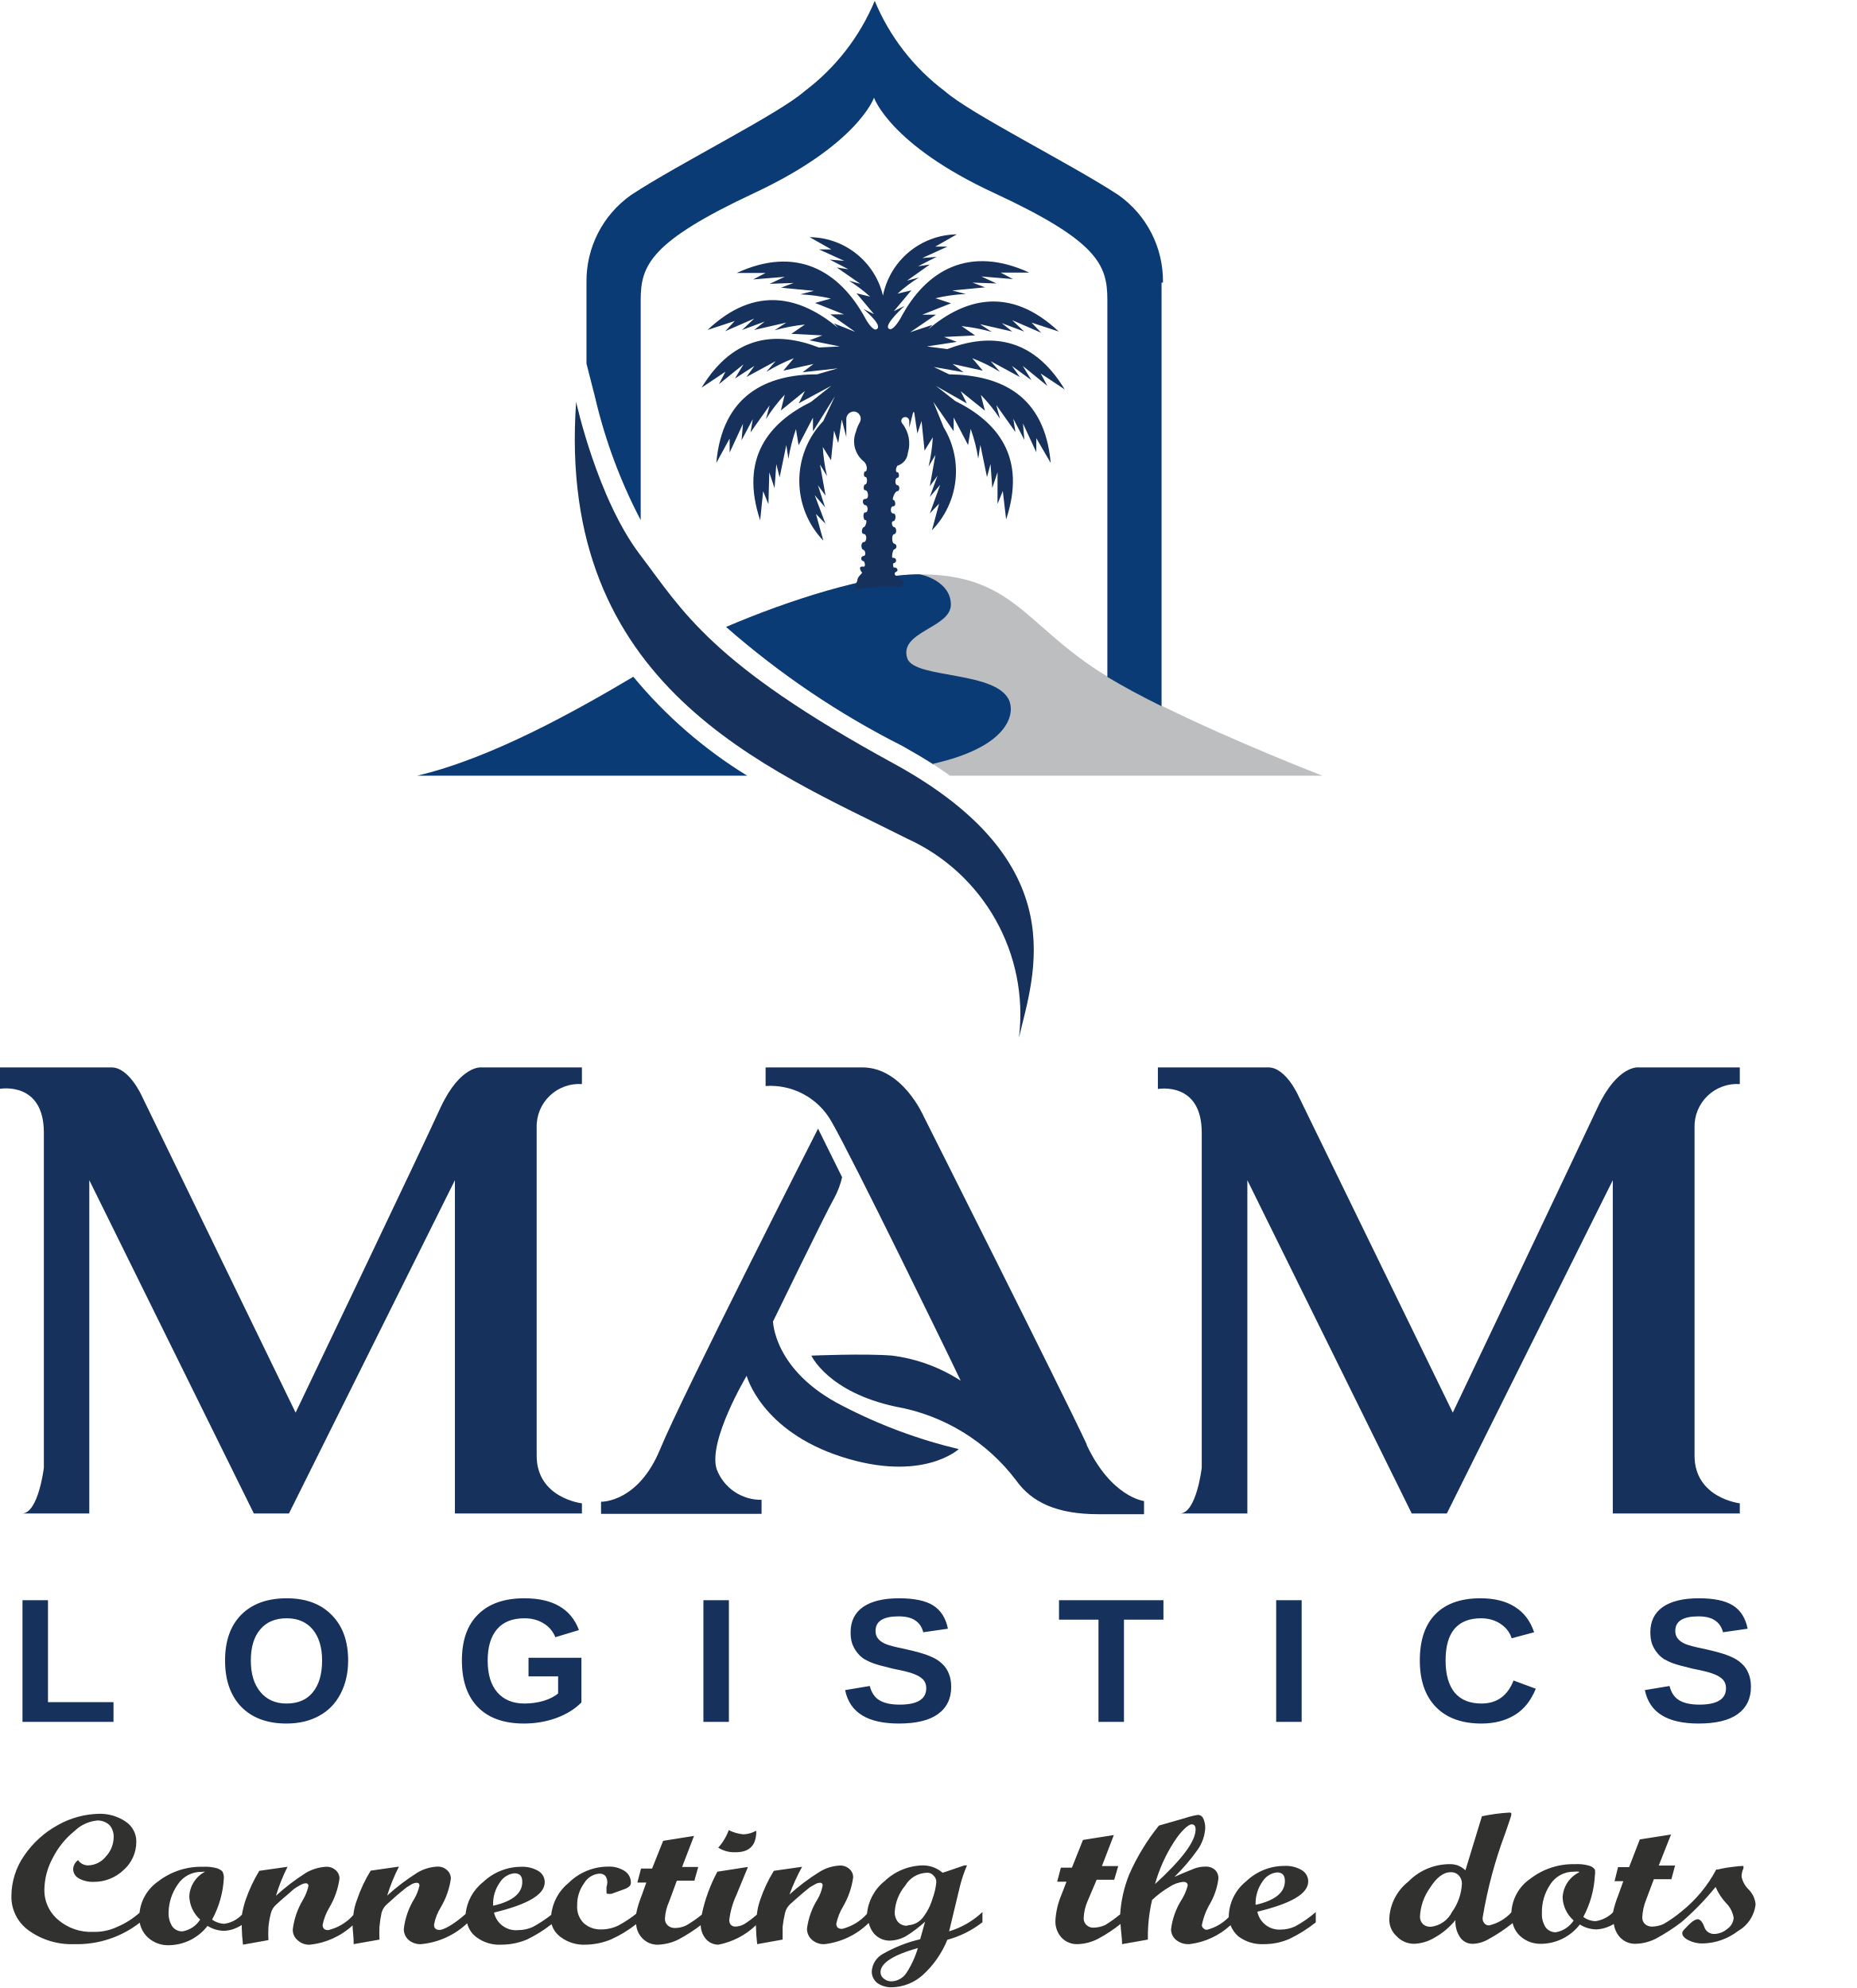
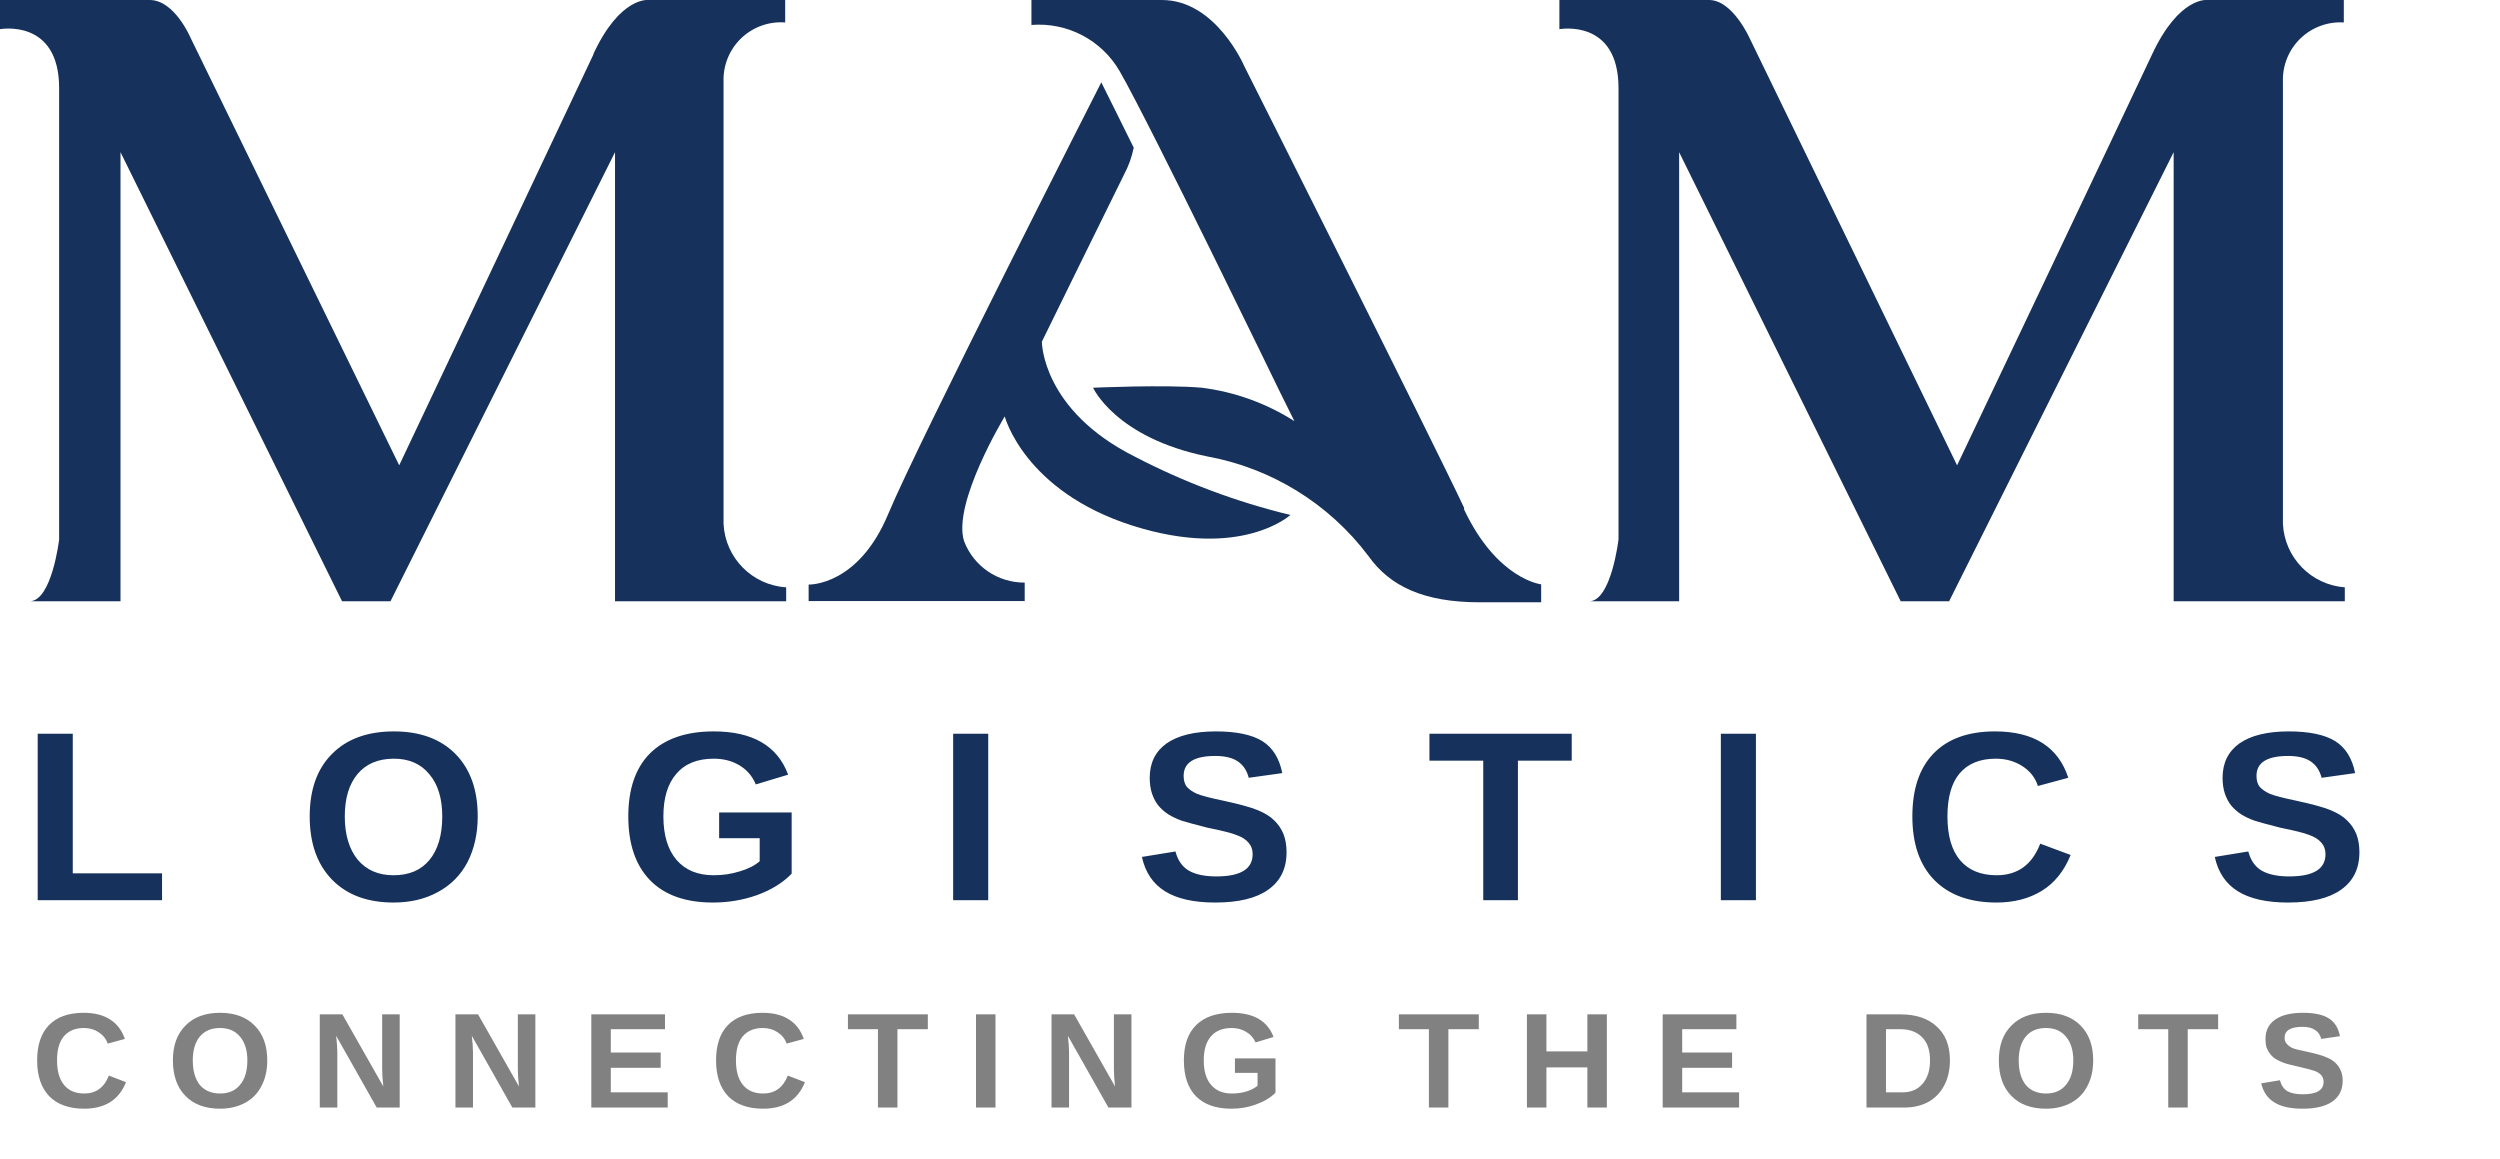
- <svg xmlns="http://www.w3.org/2000/svg" viewBox="0 0 105.82 113.33">
+ <svg xmlns="http://www.w3.org/2000/svg" viewBox="0 0 100.2 46.43">
  <defs>
-     <style>.cls-1{fill:#bcbec0;}.cls-2{fill:#0b3b74;}.cls-3,.cls-4{fill:#16325c;}.cls-4{font-size:10.09px;font-family:Arial-BoldMT, Arial;font-weight:700;letter-spacing:0.56em;}.cls-5{fill:#313130;}</style>
+     <style>.cls-1{font-size:5.43px;fill:#818181;letter-spacing:0.28em;}.cls-1,.cls-3{font-family:Arial-BoldMT, Arial;font-weight:700;}.cls-2,.cls-3{fill:#16325c;}.cls-3{font-size:9.69px;letter-spacing:0.54em;}</style>
  </defs>
  <g id="Layer_2" data-name="Layer 2">
    <g id="Layer_1-2" data-name="Layer 1">
-       <path class="cls-1" d="M75.39,44.22H54.15c-.29-.21-.6-.42-.92-.63-.55-.35-1.14-.7-1.78-1.06a48,48,0,0,1-10.06-6.79c3.57-1.53,8.17-3,11-3h0c5.27,0,6,2.79,10.24,5.52l.45.28c.91.55,2,1.12,3.09,1.67,4.23,2.09,9.18,4,9.18,4" />
-       <path class="cls-2" d="M66.21,16.11V40.26c-1.11-.55-2.18-1.12-3.09-1.67V17.08c0-2-.57-3.35-6.48-6.09s-6.82-5.42-6.82-5.42S48.9,8.24,43,11s-6.48,4.11-6.48,6.09V29.65a29.54,29.54,0,0,1-2.6-7l-.49-1.92V16.11a6,6,0,0,1,2.55-5c2.74-1.8,8.42-4.62,9.88-5.91a12.45,12.45,0,0,0,4-5.15,12.37,12.37,0,0,0,4,5.15c1.46,1.29,7.13,4.11,9.88,5.91a6,6,0,0,1,2.55,5" />
-       <path class="cls-2" d="M42.59,44.22H23.78c4.26-1,9.1-3.73,12.32-5.64a26.23,26.23,0,0,0,6.49,5.64" />
-       <path class="cls-2" d="M53.23,43.59c-.55-.35-1.14-.7-1.78-1.06a48,48,0,0,1-10.06-6.79c3.57-1.53,8.17-3,11-3h0c.16,0,1.81.4,1.81,1.73s-3,1.54-2.48,3.07c.42,1.18,5.19.68,5.83,2.46.27.77-.11,2.58-4.36,3.54" />
-       <path class="cls-3" d="M32.84,22.91s1.2,5.5,3.64,8.71,4,6.2,14.43,11.89,8,12.09,7.17,15.65A11,11,0,0,0,51.69,47.8c-7.92-4-20-8.64-18.85-24.89" />
-       <path class="cls-3" d="M54.1,21.34l-.87-.42,1.69.3-.62-.47,1.72.38-.6-.71A9.85,9.85,0,0,1,57,21.2l-.53-.61,1.66.9-.45-.63,1.11.81-.49-.81L59.7,22l-.38-.71,1.37.91C58.84,19.14,56.36,19,54,19.9l-1.17-.15,1.71-.26-.73-.28,1.77-.09-.77-.53a10.51,10.51,0,0,1,1.72.33l-.67-.44,1.84.42-.6-.48,1.28.48-.69-.65,1.66.72-.55-.58,1.55.51C57.58,16.29,55,17,52.89,18.79l.26-.27-1.27.42,1.47-1-.78,0,1.64-.65L53.32,17a9.54,9.54,0,0,1,1.73-.24l-.77-.2,1.87-.18-.72-.27,1.37.05-.86-.4,1.8.15-.7-.37h1.63c-3.41-1.57-5.88-.15-7.32,2.57-.16.29-.54.85-.72.59s.93-1.26.93-1.26l-.61.3,1-1.19-.79.19a8.37,8.37,0,0,1,1.22-.92l-.68.18L53,15.08l-.67.1,1.06-.54-.82.07L54,14.06h-.69l1.23-.7a4.35,4.35,0,0,0-4.21,3.49,4.34,4.34,0,0,0-4.18-3.33l1.24.7h-.7l1.43.65-.82-.07,1.06.55-.66-.1,1.34.93L48.39,16a9,9,0,0,1,1.21.91l-.78-.19,1,1.19-.61-.3s1,.82.82,1.1-.57-.3-.72-.59C47.83,15.41,45.37,14,42,15.56h1.64l-.71.37,1.8-.15-.86.4,1.37-.05-.72.27,1.87.18-.77.2a9.62,9.62,0,0,1,1.74.24l-.9.25,1.64.65-.77,0,1.42,1-1.23-.49s.11.1.26.27c-2.11-1.76-4.69-2.5-7.45.11l1.55-.51-.54.58,1.65-.72-.69.65,1.29-.48-.6.48,1.83-.42-.67.44a10.45,10.45,0,0,1,1.73-.33l-.77.53,1.76.09-.73.28,1.73.35-1.19.06c-2.37-.92-4.84-.76-6.69,2.29l1.36-.91-.37.71,1.4-1.13-.49.81L43,20.86l-.45.63,1.66-.9-.53.61a9.85,9.85,0,0,1,1.57-.78l-.6.71,1.72-.38-.62.47,2-.22-1.17.34c-2.85,0-5.41,1.15-5.75,5.05L41.59,25l0,.8.76-1.64-.08.94.64-1.21-.13.76,1.09-1.54-.21.78a9.34,9.34,0,0,1,1.07-1.39l-.22.9,1.37-1.11-.35.7,1.86-1-1.16.92c-2.41,1.19-4.08,3.21-2.9,6.75L43.5,28l.3.74.05-1.81.3.9.1-1.37.19.75.38-1.84.12.79a10,10,0,0,1,.43-1.7l.15.92.82-1.57,0,.78,1.25-2L46.93,24a4.93,4.93,0,0,0,0,6.82l-.42-1.52.54.55-.61-1.62.59.69-.41-1.26.44.6-.32-1.78.4.66a9.52,9.52,0,0,1-.24-1.66l.47.76.17-1.69.24.71.2-1.35.26,1,0-1a.43.43,0,0,1,.52-.44h0a.42.42,0,0,1,.23.64,2.06,2.06,0,0,0-.2.5,1.47,1.47,0,0,0,.45,1.7c.24.22.18.58.09.56s-.14.31,0,.32.1.43,0,.42-.16.34,0,.34.23.5,0,.49-.16.36,0,.36.17.43,0,.41-.13.46,0,.44,0,.4-.09.4-.2.37,0,.39.17.46,0,.46-.2.4,0,.46c.06,0,.15.3,0,.33a.15.15,0,0,0-.15.15.15.15,0,0,0,.12.15c.09,0,.15.36,0,.31h-.08c-.21,0-.06.27,0,.33s-.28.23-.26.48c0,0-.31.48.13.48a9.57,9.57,0,0,1,1.12-.14h1.11c.43,0,.3-.37,0-.48v0c0-.09-.09-.1-.16-.15a.13.13,0,0,1-.06-.17c.05-.06.15-.07.15-.15v0a.16.16,0,0,0-.16-.15h-.07s-.06-.24,0-.24.15-.07.15-.16a.15.15,0,0,0-.15-.15h-.05c-.07,0,0-.46.09-.48a.17.17,0,0,0,0-.33c-.13,0-.17-.52,0-.54s.13-.4,0-.4-.19-.35-.05-.34.19-.45,0-.44-.19-.41,0-.41.1-.37,0-.36S51,28,51.15,28s.15-.34,0-.34-.15-.41,0-.42.09-.34,0-.32-.12-.18,0-.37a.84.84,0,0,0,.6-.74,1.84,1.84,0,0,0-.32-1.67.22.22,0,0,1,0-.29h0a.23.23,0,0,1,.4.15v.38l.22-.88h.06l.18,1.21.24-.71.17,1.69.47-.76a9.66,9.66,0,0,1-.24,1.67l.39-.67-.32,1.79.44-.6L53,28.33l.59-.69L53,29.27l.53-.56-.41,1.52a4.82,4.82,0,0,0,.67-5.87l-.59-1.45,1.16,1.67,0-.78.82,1.57.15-.92a9.09,9.09,0,0,1,.43,1.7l.12-.79.38,1.84.2-.75.1,1.37.3-.9,0,1.81.3-.74.19,1.62c1.18-3.54-.49-5.56-2.9-6.75L53.35,22l1.76,1-.35-.7,1.38,1.11-.23-.9A9.34,9.34,0,0,1,57,23.87l-.21-.78,1.09,1.54-.12-.76.63,1.21-.08-.94.76,1.64,0-.8.82,1.41c-.34-3.9-2.9-5-5.75-5.05" />
-       <path class="cls-3" d="M25.11,63.14C24,65.59,16.85,80.53,16.85,80.53L8.07,62.45s-.72-1.6-1.71-1.6H0v1.22s2.5-.45,2.5,2.5v19.1s-.31,2.61-1.25,2.61H5.09v-19l9.38,19h2l9.46-19v19h7.24V85.7s-2.58-.29-2.58-2.72V64.29a2.42,2.42,0,0,1,2.58-2.49v-.95H27.46s-1.2-.17-2.35,2.29" />
-       <path class="cls-3" d="M99.17,61.8v-.95H93.41s-1.2-.17-2.35,2.29-8.25,17.39-8.25,17.39L74,62.45s-.71-1.6-1.7-1.6H66v1.23s2.5-.46,2.5,2.49v19.1s-.3,2.61-1.25,2.61h3.85v-19l9.37,19h2l9.46-19v19h7.24V85.7s-2.58-.3-2.58-2.72V64.29a2.42,2.42,0,0,1,2.58-2.49" />
-       <path class="cls-3" d="M61.94,82.33c-1.4-3-9.29-18.69-9.29-18.69s-1.2-2.79-3.49-2.79H43.64v1.06a4,4,0,0,1,3.74,2c1.3,2.26,6.75,13.49,6.75,13.49l.63,1.31a9.38,9.38,0,0,0-3.9-1.43c-1.55-.13-4.61,0-4.61,0s.94,2.08,4.81,2.91a11,11,0,0,1,6.85,4.19c.9,1.27,2.34,1.94,4.7,1.94h2.6v-.75s-1.86-.21-3.27-3.2" />
-       <path class="cls-3" d="M44.08,75.3s3-6.18,3.47-7A4.57,4.57,0,0,0,48,67.11c-.49-1-.95-1.91-1.37-2.77,0,0-7.76,15.25-9,18.27s-3.3,3-3.37,3v.69h9.15V85.5a2.69,2.69,0,0,1-2.56-1.75c-.51-1.6,1.71-5.32,1.71-5.32s.82,3.14,5.42,4.62,6.67-.44,6.67-.44A28.9,28.9,0,0,1,48,80.13c-3.92-2-3.94-4.83-3.94-4.83" />
-       <text class="cls-4" transform="translate(0.61 98.16)">LOGISTICS</text>
-       <path class="cls-5" d="M8,109.58a5.81,5.81,0,0,1-3.77,1.25,4.18,4.18,0,0,1-2.58-.77,2.36,2.36,0,0,1-1-2,4.08,4.08,0,0,1,.73-2.28,5.56,5.56,0,0,1,1.92-1.74,5,5,0,0,1,2.32-.64,2.59,2.59,0,0,1,1.55.45,1.35,1.35,0,0,1,.6,1.15,2.14,2.14,0,0,1-.72,1.6,2.45,2.45,0,0,1-1.71.68,1.64,1.64,0,0,1-.83-.19.61.61,0,0,1-.34-.54.67.67,0,0,1,.28-.51.68.68,0,0,0,.58.3,1.33,1.33,0,0,0,1-.5,1.64,1.64,0,0,0,.45-1.12,1,1,0,0,0-.24-.68,1,1,0,0,0-.68-.26,2.14,2.14,0,0,0-1.31.6A4.67,4.67,0,0,0,3,105.93a3.85,3.85,0,0,0-.47,1.77,2.2,2.2,0,0,0,.78,1.74,2.86,2.86,0,0,0,2,.69,3,3,0,0,0,1.36-.28A4.67,4.67,0,0,0,8,109Zm89.89-3a7.38,7.38,0,0,1,.92-.16,5.31,5.31,0,0,1,.56-.05s0,0,0,0a.25.25,0,0,1,0,.16,1.08,1.08,0,0,0-.1.45,1.4,1.4,0,0,0,.4.73,1.37,1.37,0,0,1,.4.85,2,2,0,0,1-1,1.52,3.41,3.41,0,0,1-2,.71,1.7,1.7,0,0,1-.82-.18c-.24-.12-.36-.26-.36-.4s.12-.22.36-.47.42-.33.53-.33.26.14.36.42a.58.58,0,0,0,.58.42,1.19,1.19,0,0,0,.75-.3.82.82,0,0,0,.35-.62,1.52,1.52,0,0,0-.44-.85,3.18,3.18,0,0,1-.59-.91,15.52,15.52,0,0,1-1.94,2h0a11,11,0,0,1-1.45.94,2.73,2.73,0,0,1-1.15.3,1.18,1.18,0,0,1-.91-.37,1.41,1.41,0,0,1-.35-.76,2.32,2.32,0,0,1-.49.22,2,2,0,0,1-.5.09,1.83,1.83,0,0,1-.95-.28,2.81,2.81,0,0,1-2.16,1.1,1.71,1.71,0,0,1-1.24-.44,1.47,1.47,0,0,1-.43-.74,9.19,9.19,0,0,1-1.38.92,1.87,1.87,0,0,1-.87.26.85.85,0,0,1-.73-.35,1.59,1.59,0,0,1-.28-1,4.11,4.11,0,0,1-1.19,1,2.43,2.43,0,0,1-1.15.35,1.35,1.35,0,0,1-1-.42,1.28,1.28,0,0,1-.43-1,2.85,2.85,0,0,1,1.08-2.12,3.31,3.31,0,0,1,2.3-1,1.41,1.41,0,0,1,.52.07,1.39,1.39,0,0,1,.44.28l.94-3.08a10.63,10.63,0,0,1,1.54-.21c.08,0,.14,0,.14.09s-.11.38-.34,1.06a25.58,25.58,0,0,0-1.3,4.85.41.41,0,0,0,.1.31.32.32,0,0,0,.28.12,2.51,2.51,0,0,0,1.26-.74,2.48,2.48,0,0,1,1.08-1.92,4,4,0,0,1,2.54-.83,2.42,2.42,0,0,1,.82.09.57.57,0,0,1,.32.22,1,1,0,0,1,0,.33,5.66,5.66,0,0,1-.66,2.37,1.23,1.23,0,0,0,.69.24,1.75,1.75,0,0,0,1-.5,6.25,6.25,0,0,1,.31-1l.28-.78-.5,0,.2-.8.63,0,.61-1.58,1.78-.28-.7,1.77.93,0-.21.78-1,0-.44,1.17a3.1,3.1,0,0,0-.22,1,.5.5,0,0,0,.15.38.59.59,0,0,0,.41.15,1.62,1.62,0,0,0,.66-.15,7.17,7.17,0,0,0,1-.7h0a7.6,7.6,0,0,0,2-2.41Zm-7.88.12a1.14,1.14,0,0,0-.3,0,1.57,1.57,0,0,0-1.34.72,2.8,2.8,0,0,0-.48,1.63,1.38,1.38,0,0,0,.21.82.7.7,0,0,0,.6.28,1.53,1.53,0,0,0,1-.67,1.83,1.83,0,0,1-.63-1.32,1.68,1.68,0,0,1,.93-1.42Zm-8.45,3.14a1.54,1.54,0,0,0,1.21-.85,3,3,0,0,0,.56-1.6.67.67,0,0,0-.18-.48.6.6,0,0,0-.47-.18c-.4,0-.8.3-1.17.89a3.06,3.06,0,0,0-.57,1.62.59.59,0,0,0,.17.45.64.64,0,0,0,.45.15ZM75,109.59a8,8,0,0,1-1.5.94,3.59,3.59,0,0,1-1.46.3,2.24,2.24,0,0,1-1.45-.44,1.63,1.63,0,0,1-.45-.64,4.19,4.19,0,0,1-2.34,1.08,1.12,1.12,0,0,1-.75-.23.79.79,0,0,1-.3-.61,4.07,4.07,0,0,1,.62-1.72,2.92,2.92,0,0,0,.33-.78c0-.14-.09-.21-.26-.21a1.72,1.72,0,0,0-.77.28,5.61,5.61,0,0,0-1,.75,9.15,9.15,0,0,0-.24,2.26l-1.47.26c0-.35-.07-.73-.09-1.15a8.05,8.05,0,0,1-1.29.85,2.7,2.7,0,0,1-1.15.3,1.21,1.21,0,0,1-.92-.37,1.36,1.36,0,0,1-.35-1,4.36,4.36,0,0,1,.33-1.41l.3-.78-.53,0,.21-.8.63,0,.63-1.58,1.76-.28-.68,1.77.93,0-.23.78-1,0L62,108.36a2.66,2.66,0,0,0-.23,1,.51.51,0,0,0,.16.38.54.54,0,0,0,.39.15,1.71,1.71,0,0,0,.68-.15,8.08,8.08,0,0,0,.85-.61,7.37,7.37,0,0,1,.51-2.26,12.33,12.33,0,0,1,1.7-2.8l1.5-.43a4.25,4.25,0,0,1,.74-.18.34.34,0,0,1,.29.21,1.3,1.3,0,0,1,.11.54,2.41,2.41,0,0,1-.42,1.22A11.52,11.52,0,0,1,66.94,107c.57-.26,1-.42,1.17-.49a1.74,1.74,0,0,1,.59-.1.77.77,0,0,1,.56.19.66.66,0,0,1,.19.49,3.79,3.79,0,0,1-.47,1.42,3.89,3.89,0,0,0-.47,1.22.21.21,0,0,0,.08.19.25.25,0,0,0,.21.09,2.63,2.63,0,0,0,1.24-.72v-.05a2.64,2.64,0,0,1,1-2,3.15,3.15,0,0,1,2.16-.87,1.78,1.78,0,0,1,1,.24.75.75,0,0,1,.37.64c0,.72-1,1.27-2.9,1.73A1.28,1.28,0,0,0,73,110a2,2,0,0,0,.82-.18A6.37,6.37,0,0,0,75,109Zm-3.43-1c1.11-.25,1.67-.7,1.67-1.36,0-.33-.15-.49-.45-.49a1.11,1.11,0,0,0-.82.51,2.16,2.16,0,0,0-.4,1.34Zm-5.77-1.15c1.57-1.43,2.35-2.47,2.35-3.15,0-.19-.07-.29-.23-.29s-.57.33-1,1a8.82,8.82,0,0,0-1.09,2.43ZM56,109.58a5.57,5.57,0,0,1-2,1,5.52,5.52,0,0,1-1.39,2,2.73,2.73,0,0,1-1.78.71,1.4,1.4,0,0,1-.82-.24.84.84,0,0,1-.32-.66,1.22,1.22,0,0,1,.63-1,7.86,7.86,0,0,1,2.13-.84l.28-1a7.5,7.5,0,0,1-1.08.82,2,2,0,0,1-.94.26,1.18,1.18,0,0,1-.89-.4,1.46,1.46,0,0,1-.3-.61A4.29,4.29,0,0,1,47,110.83a1,1,0,0,1-.72-.25.82.82,0,0,1-.28-.64,4.15,4.15,0,0,1,.6-1.67,2.34,2.34,0,0,0,.29-.78.14.14,0,0,0-.15-.16.6.6,0,0,0-.25.07c-.09.06-.21.11-.33.19l-.37.3-.38.33-.37.33a1,1,0,0,0-.29.49,6.42,6.42,0,0,0-.14.8c0,.17,0,.41,0,.73l-1.45.26a9.9,9.9,0,0,1-.07-1v-.08a4.25,4.25,0,0,1-2.14,1.11.94.94,0,0,1-.72-.33,1.28,1.28,0,0,1-.29-.78,9.5,9.5,0,0,1-1.26.81,2.85,2.85,0,0,1-1.15.3,1.18,1.18,0,0,1-.92-.37,1.28,1.28,0,0,1-.35-.8,6.76,6.76,0,0,1-1.43.87,3.9,3.9,0,0,1-1.47.3,2.18,2.18,0,0,1-1.41-.44,1.38,1.38,0,0,1-.51-.73,7.66,7.66,0,0,1-1.39.87,3.76,3.76,0,0,1-1.48.3,2.15,2.15,0,0,1-1.43-.44,1.38,1.38,0,0,1-.51-.78A4.43,4.43,0,0,1,24,110.83a1,1,0,0,1-.72-.25.81.81,0,0,1-.26-.64,4.19,4.19,0,0,1,.58-1.67,2.62,2.62,0,0,0,.31-.78c0-.1-.05-.16-.17-.16a.68.68,0,0,0-.25.07c-.08.06-.19.11-.31.19l-.37.3c-.12.09-.24.21-.38.33l-.37.33a1,1,0,0,0-.31.49,6.21,6.21,0,0,0-.12.8,7.21,7.21,0,0,0,0,.73l-1.47.26c0-.45-.06-.8-.06-1v-.07a4.24,4.24,0,0,1-2.43,1.1.94.94,0,0,1-.7-.25.76.76,0,0,1-.28-.64,4.36,4.36,0,0,1,.58-1.67,2.62,2.62,0,0,0,.31-.78.14.14,0,0,0-.15-.16.6.6,0,0,0-.25.07c-.1.06-.21.11-.33.19s-.23.18-.36.3-.25.21-.39.33l-.36.33a.93.93,0,0,0-.3.49,5,5,0,0,0-.14.8,7.21,7.21,0,0,0,0,.73l-1.45.26a9.9,9.9,0,0,1-.07-1v-.12a2.52,2.52,0,0,1-.5.24,2,2,0,0,1-.51.09,1.82,1.82,0,0,1-.94-.28,2.82,2.82,0,0,1-2.16,1.1,1.7,1.7,0,0,1-1.24-.44,1.54,1.54,0,0,1-.49-1.2,2.49,2.49,0,0,1,1.08-2,4,4,0,0,1,2.55-.83,2.46,2.46,0,0,1,.82.09c.17.07.28.14.31.22a.78.78,0,0,1,.06.33,5.54,5.54,0,0,1-.67,2.37,1.28,1.28,0,0,0,.7.24,1.72,1.72,0,0,0,1-.52,5.43,5.43,0,0,1,.21-.84,8.6,8.6,0,0,1,.78-1.66l1.61-.23a10.08,10.08,0,0,0-.66,1.65,12.44,12.44,0,0,1,1.7-1.3,2.53,2.53,0,0,1,1.14-.35.77.77,0,0,1,.56.19.61.61,0,0,1,.22.49,4.39,4.39,0,0,1-.57,1.63,3.1,3.1,0,0,0-.39,1c0,.21.11.3.32.3a2.75,2.75,0,0,0,1.43-.86,3.35,3.35,0,0,1,.21-.87,8,8,0,0,1,.78-1.66l1.61-.23a10.32,10.32,0,0,0-.67,1.65,12.4,12.4,0,0,1,1.71-1.3,2.43,2.43,0,0,1,1.14-.35.76.76,0,0,1,.55.19.65.65,0,0,1,.23.49,4.39,4.39,0,0,1-.57,1.63,2.87,2.87,0,0,0-.39,1c0,.21.11.3.32.3s.8-.3,1.48-.91a2.65,2.65,0,0,1,1-1.82,3.16,3.16,0,0,1,2.15-.87,1.8,1.8,0,0,1,1,.24.74.74,0,0,1,.36.64c0,.72-1,1.27-2.89,1.73a1.28,1.28,0,0,0,1.38,1,2,2,0,0,0,.83-.18,7.36,7.36,0,0,0,1.05-.69,2.71,2.71,0,0,1,1-1.83,3.2,3.2,0,0,1,2.22-.92,1.64,1.64,0,0,1,.95.24.78.78,0,0,1,.37.66.29.29,0,0,1-.07.21.84.84,0,0,1-.26.16l-.77.28a.69.69,0,0,1-.21,0c-.05,0-.08,0-.08-.1s0-.13,0-.28a1.23,1.23,0,0,0,.05-.28.68.68,0,0,0-.12-.37.46.46,0,0,0-.33-.12,1.1,1.1,0,0,0-.87.54,2.06,2.06,0,0,0-.4,1.27,1.29,1.29,0,0,0,.36,1,1.4,1.4,0,0,0,1,.37,2.19,2.19,0,0,0,1-.23,6.77,6.77,0,0,0,1-.66,5.65,5.65,0,0,1,.3-1l.28-.78-.51,0,.21-.8.63,0,.63-1.58,1.76-.28-.68,1.77.92,0-.22.78-1,0-.43,1.17a2.77,2.77,0,0,0-.25,1,.51.51,0,0,0,.16.38.59.59,0,0,0,.4.15,1.49,1.49,0,0,0,.66-.15,6.91,6.91,0,0,0,.88-.61,9.05,9.05,0,0,1,.89-2.45l1.67-.26h.07l-.66,1.6a4.68,4.68,0,0,0-.4,1.41.43.43,0,0,0,.08.27.36.36,0,0,0,.25.11,1.13,1.13,0,0,0,.52-.14,5.86,5.86,0,0,0,.72-.54,3.81,3.81,0,0,1,.19-.84,8,8,0,0,1,.78-1.66l1.61-.23A11.37,11.37,0,0,0,45,108a11.77,11.77,0,0,1,1.73-1.3,2.4,2.4,0,0,1,1.12-.35.77.77,0,0,1,.56.19.61.61,0,0,1,.22.49,4.51,4.51,0,0,1-.56,1.63,3.22,3.22,0,0,0-.4,1c0,.21.11.3.33.3a2.77,2.77,0,0,0,1.42-.86,2.69,2.69,0,0,1,1-1.86,3.25,3.25,0,0,1,2.18-.9,1.72,1.72,0,0,1,1.13.42c.19-.07.45-.14.77-.26l.47-.16h.15a7.47,7.47,0,0,0-.4,1.18l-.62,2.58A4.77,4.77,0,0,0,56,109Zm-4.22.17a1.13,1.13,0,0,0,.82-.43,3.26,3.26,0,0,0,.56-1.1,3.6,3.6,0,0,0,.21-.92.48.48,0,0,0-.16-.38.44.44,0,0,0-.38-.16,1.48,1.48,0,0,0-1.23.73A2.56,2.56,0,0,0,51,109a.85.85,0,0,0,.19.57.66.66,0,0,0,.51.21Zm.54,1.3c-1.41.4-2.13.86-2.13,1.38a.44.44,0,0,0,.18.36.65.65,0,0,0,.45.16,1.05,1.05,0,0,0,.84-.47,5.37,5.37,0,0,0,.66-1.43Zm-9.21-6.67c0,.81-.38,1.21-1.17,1.21a1.71,1.71,0,0,1-1-.26,3.1,3.1,0,0,0,.6-1,2.33,2.33,0,0,0,.83.24,1.53,1.53,0,0,0,.7-.19Zm-15,4.26c1.1-.25,1.66-.7,1.66-1.36,0-.33-.14-.49-.45-.49a1.11,1.11,0,0,0-.82.51,2.09,2.09,0,0,0-.39,1.34Zm-16.34-1.93a1.08,1.08,0,0,0-.3,0,1.59,1.59,0,0,0-1.34.72A2.87,2.87,0,0,0,9.61,109a1.38,1.38,0,0,0,.21.82.68.68,0,0,0,.59.28,1.49,1.49,0,0,0,1-.67,1.86,1.86,0,0,1-.62-1.32,1.67,1.67,0,0,1,.92-1.42Z" />
+       <text class="cls-1" transform="translate(1.27 44.39)">CONNECTING THE DOTS</text>
+       <path class="cls-2" d="M23.79,2.17C22.7,4.49,16,18.65,16,18.65L7.64,1.52S7,0,6,0H0V1.17S2.37.73,2.37,3.53V21.62S2.08,24.1,1.18,24.1H4.83v-18l8.88,18h1.94l9-18v18h6.86v-.56A2.68,2.68,0,0,1,29,21V3.27A2.3,2.3,0,0,1,31.47.9V0H26s-1.14-.16-2.22,2.17" />
+       <path class="cls-2" d="M93.94.9V0H88.48s-1.13-.16-2.22,2.17-7.82,16.48-7.82,16.48L70.12,1.52S69.44,0,68.5,0h-6V1.17s2.37-.44,2.37,2.36V21.62s-.29,2.48-1.18,2.48H67.3v-18l8.88,18h1.94l9-18v18h6.86v-.56A2.68,2.68,0,0,1,91.5,21V3.27A2.3,2.3,0,0,1,93.94.9" />
+       <path class="cls-2" d="M58.68,20.35c-1.33-2.83-8.81-17.7-8.81-17.7S48.74,0,46.57,0H41.34V1a3.74,3.74,0,0,1,3.54,1.86C46.11,5,51.27,15.65,51.27,15.65l.61,1.23a9,9,0,0,0-3.71-1.34c-1.46-.13-4.36,0-4.36,0s.9,2,4.56,2.75a10.44,10.44,0,0,1,6.48,4c.86,1.21,2.22,1.85,4.46,1.85h2.46v-.72s-1.76-.19-3.09-3" />
+       <path class="cls-2" d="M41.76,13.69S44.63,7.84,45.05,7a4,4,0,0,0,.39-1.08c-.46-.94-.9-1.81-1.3-2.62,0,0-7.35,14.44-8.54,17.3s-3.13,2.83-3.19,2.83v.66h8.66v-.74a2.58,2.58,0,0,1-2.43-1.66c-.48-1.52,1.63-5,1.63-5s.78,3,5.13,4.38,6.32-.43,6.32-.43a27.51,27.51,0,0,1-6.24-2.34c-3.71-1.86-3.72-4.58-3.72-4.58" />
+       <text class="cls-3" transform="translate(0.87 36.08)">LOGISTICS</text>
    </g>
  </g>
</svg>
